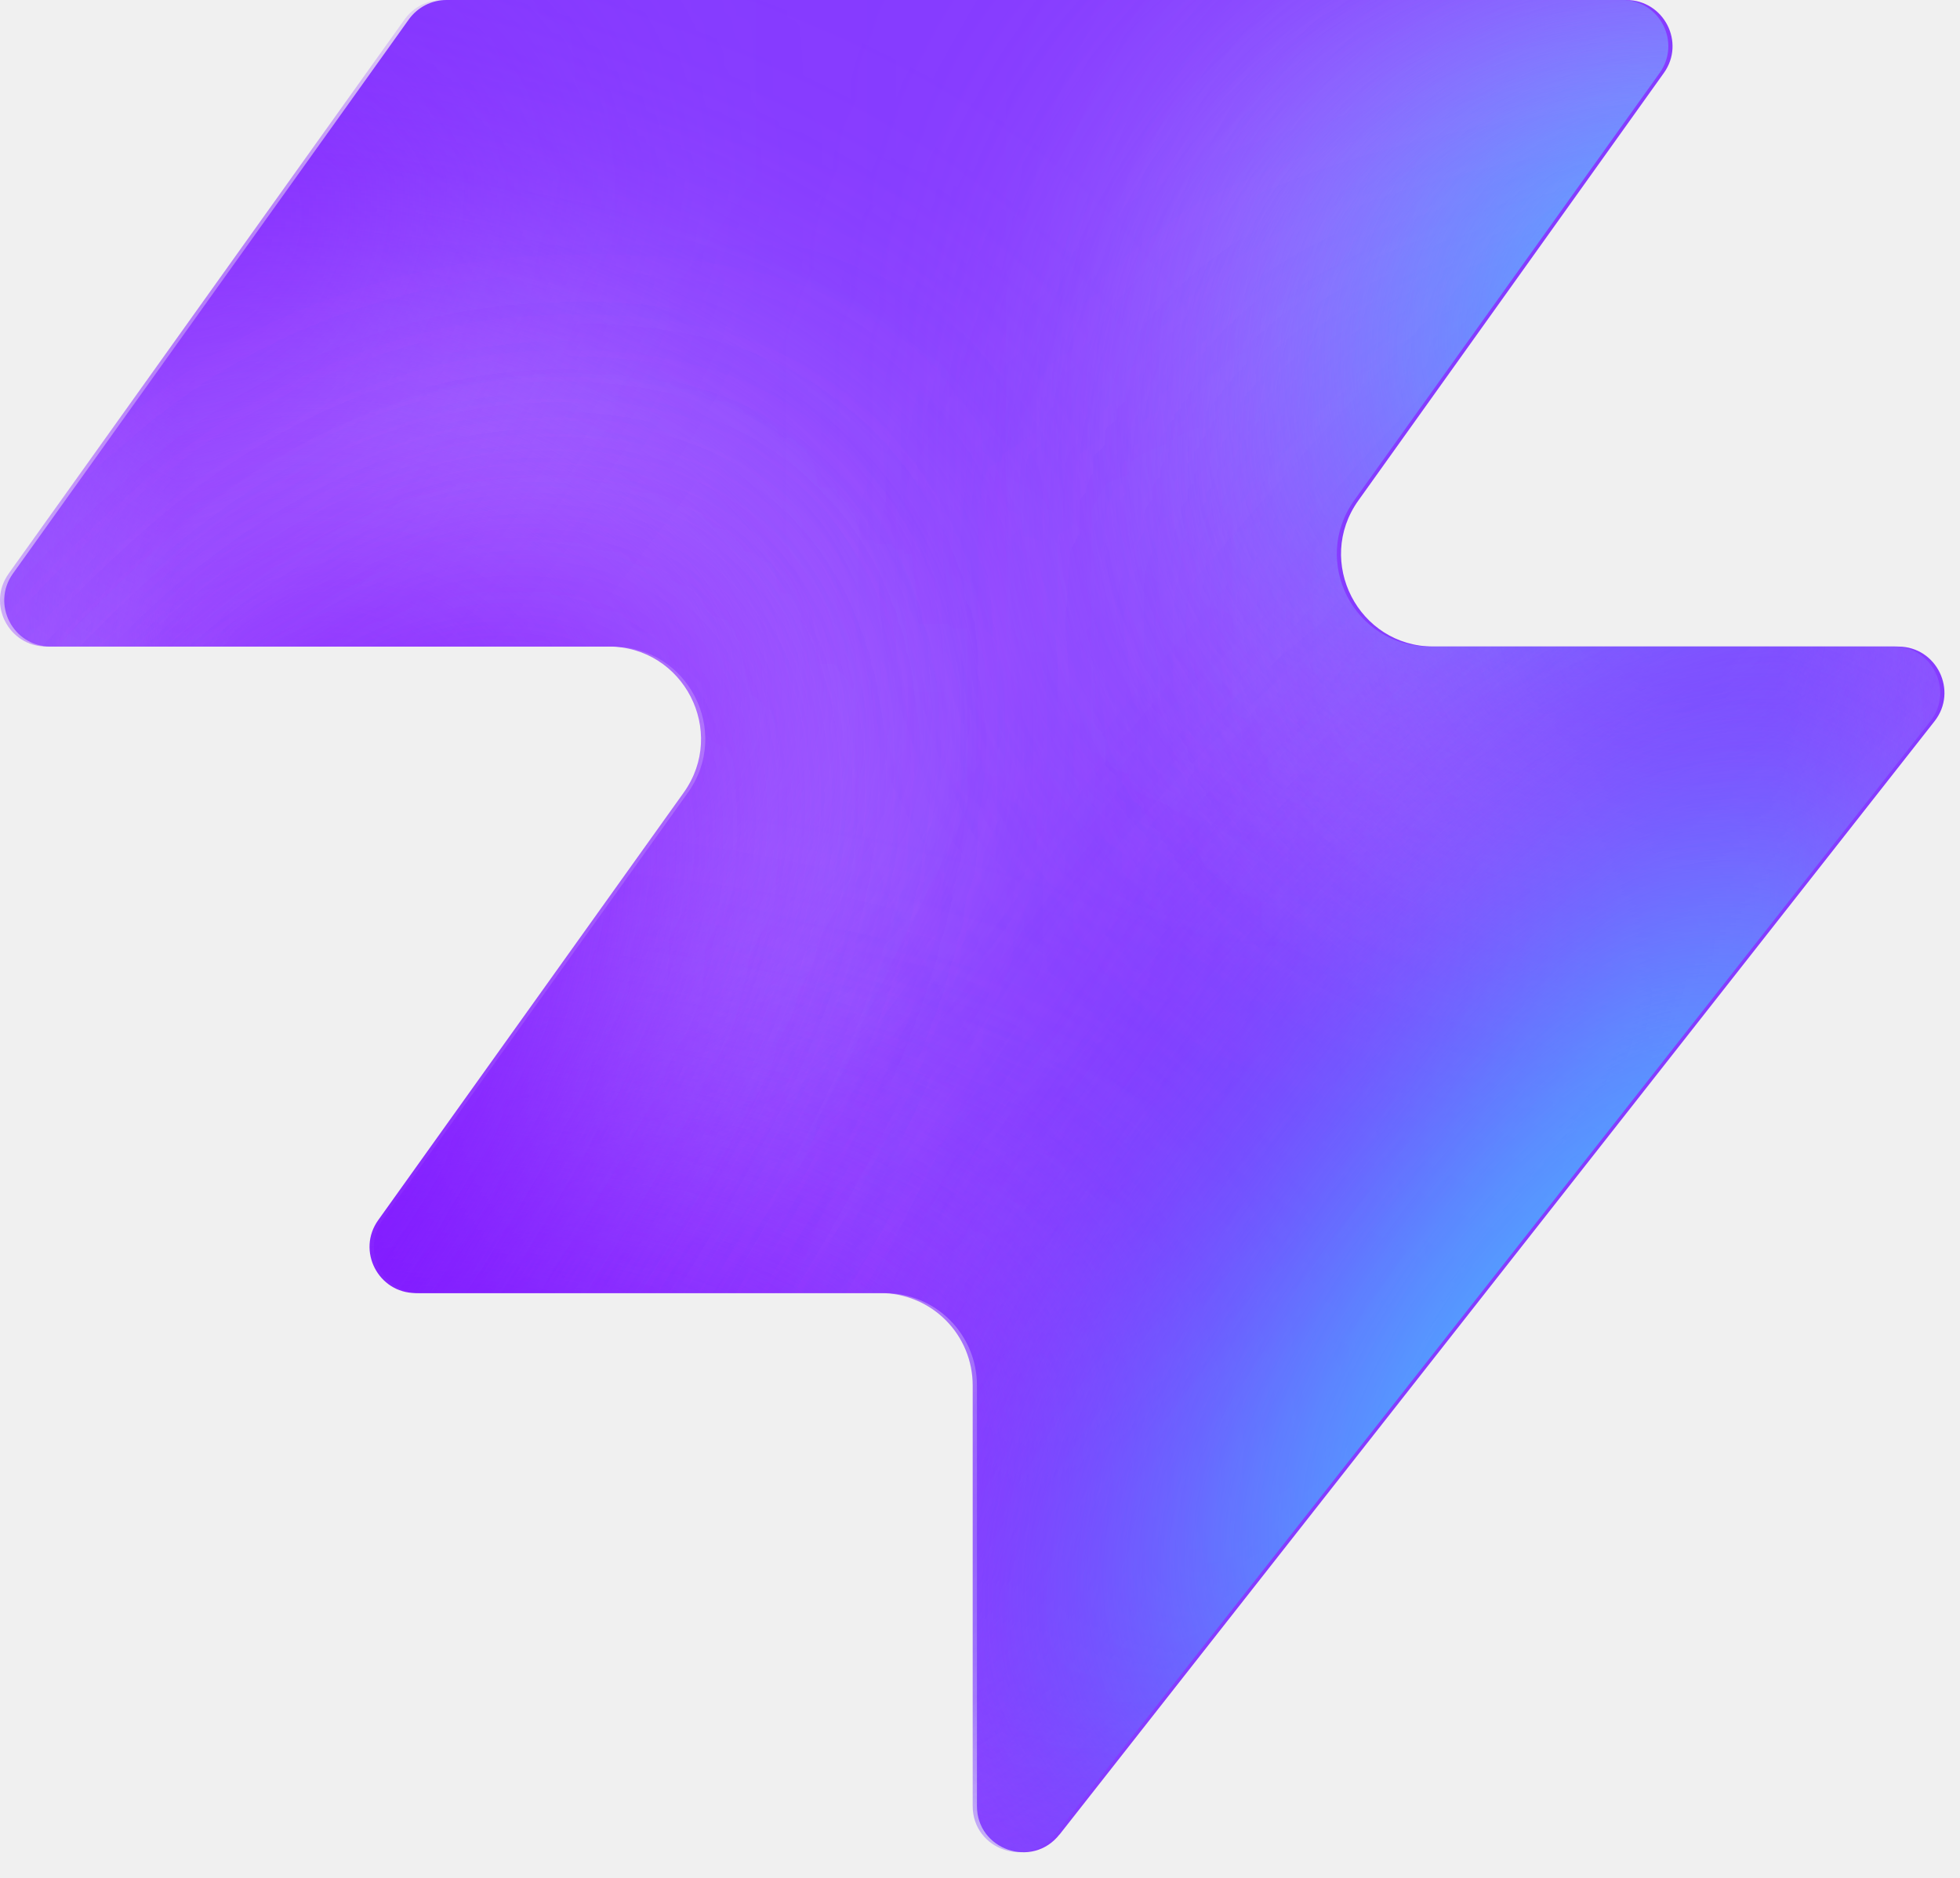
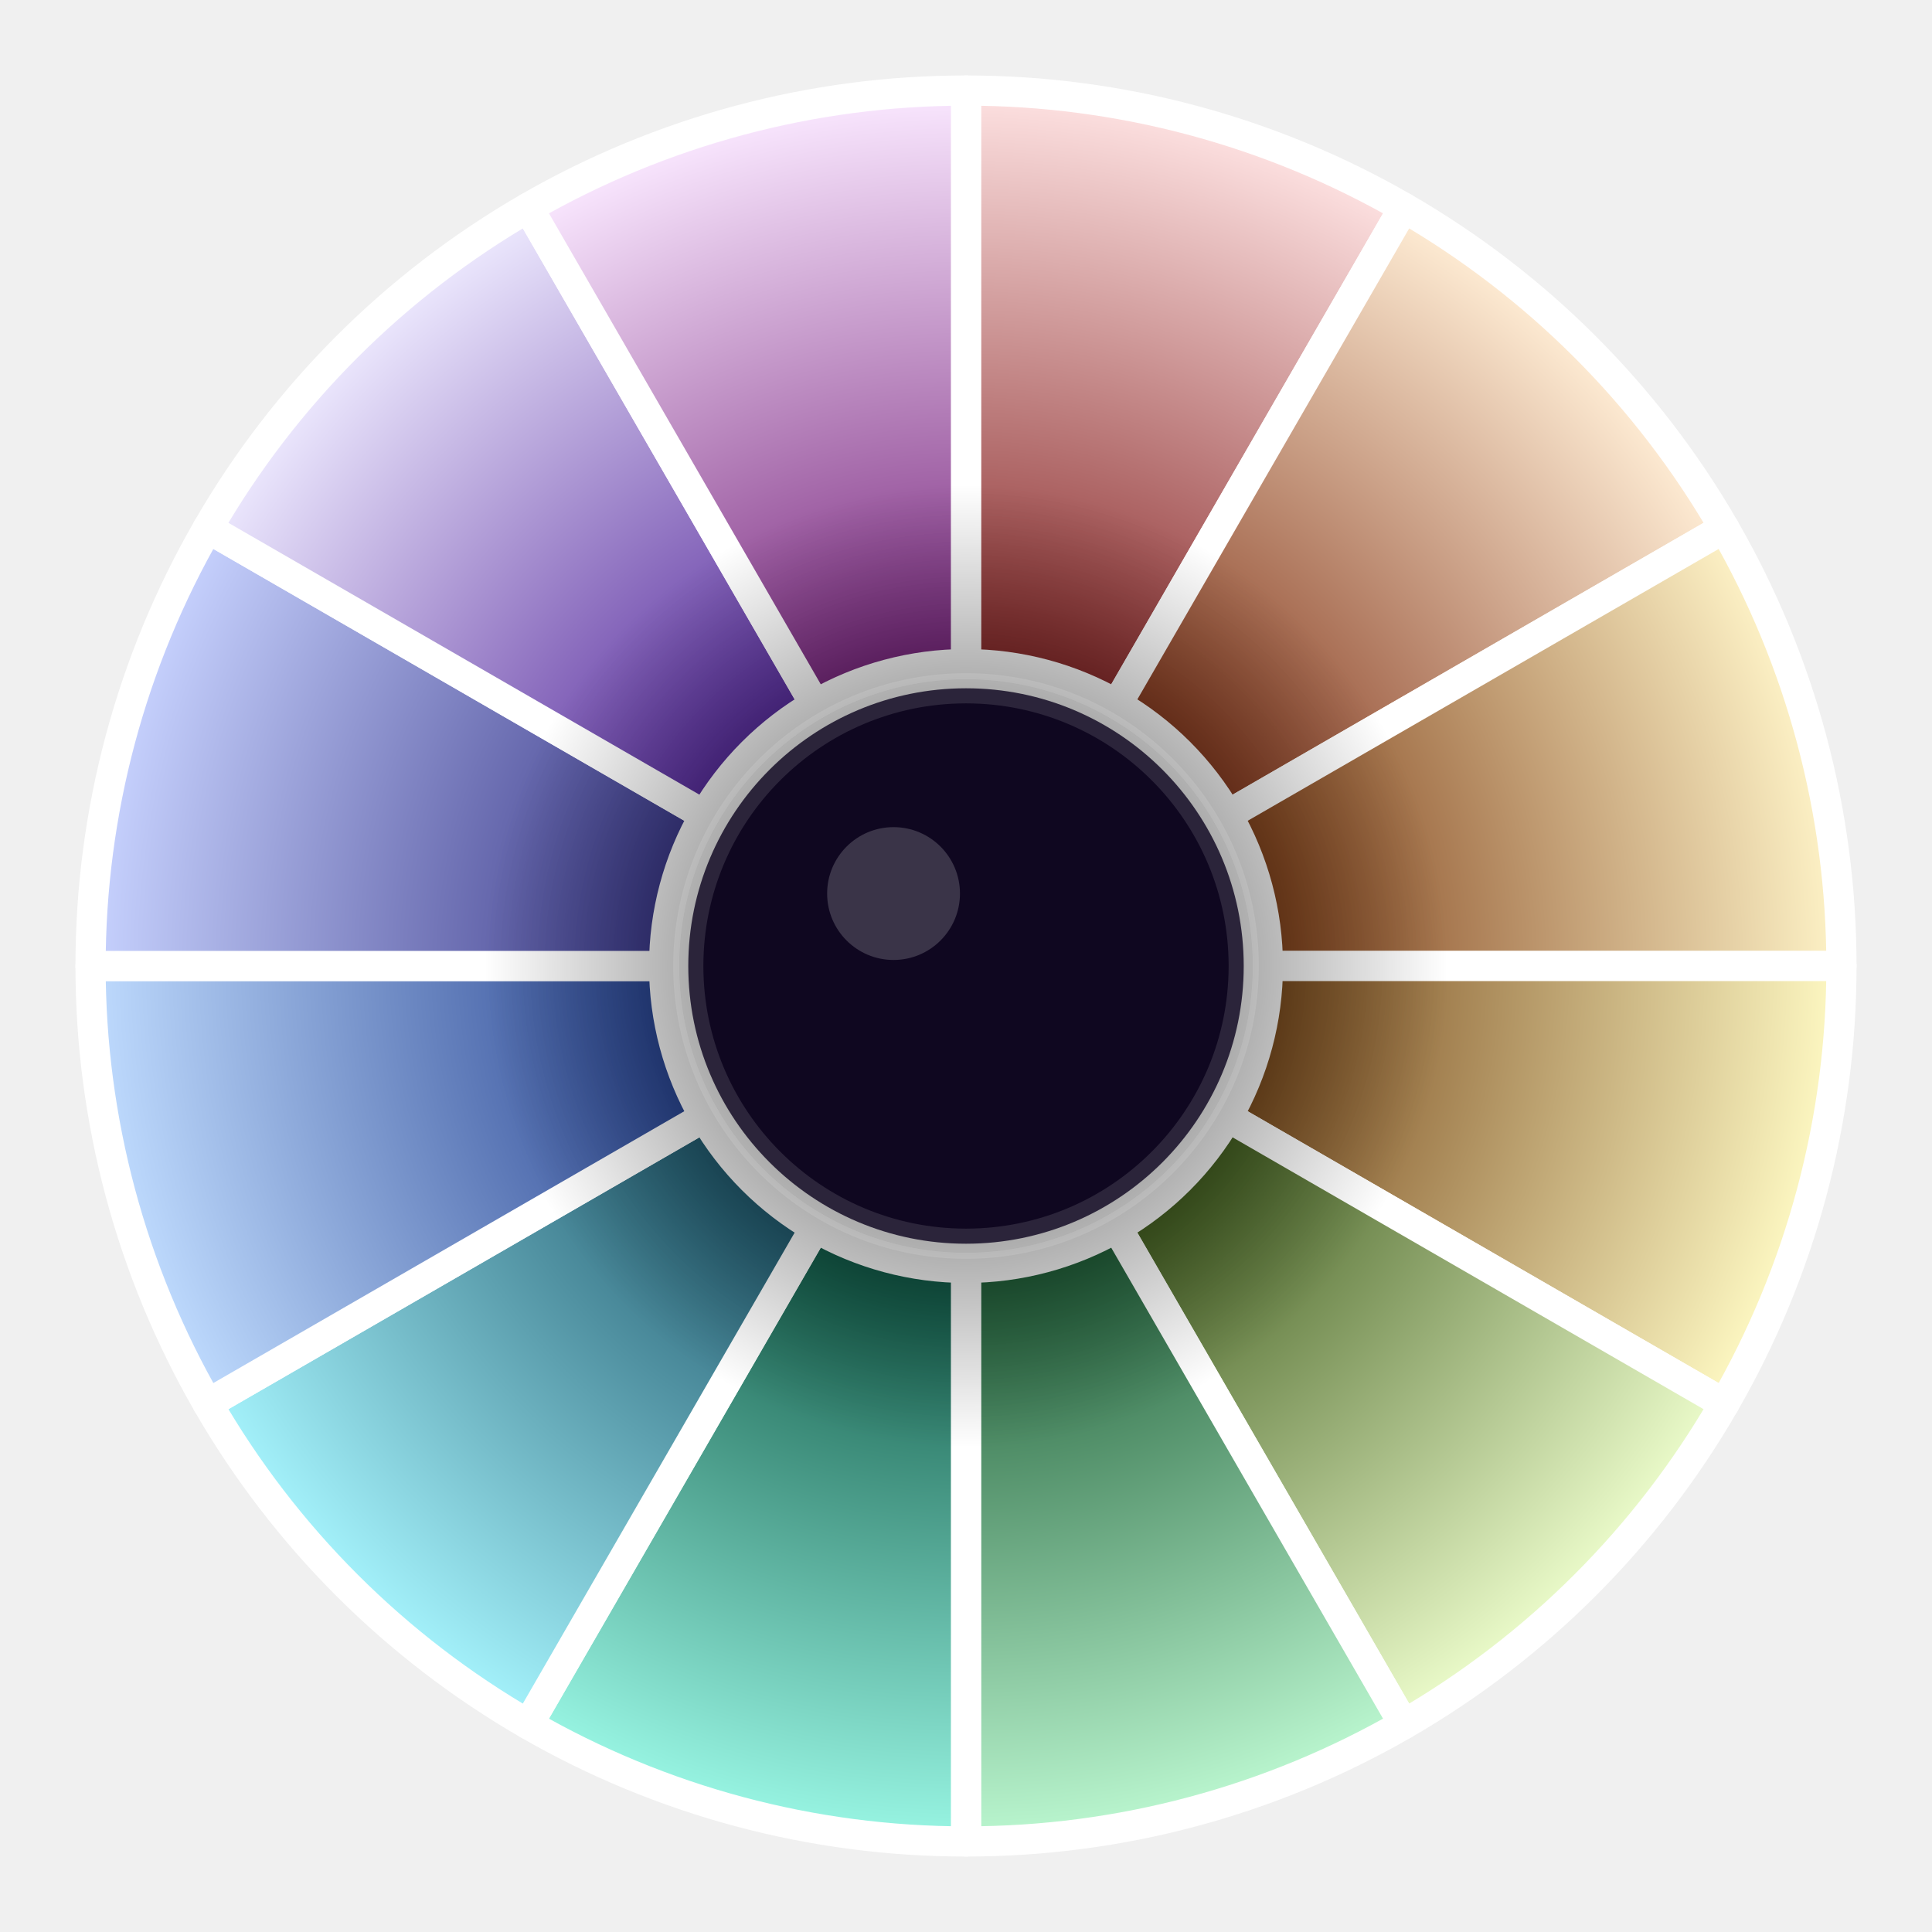
- <svg xmlns="http://www.w3.org/2000/svg" width="48" height="46" fill="none" viewBox="0 0 48 46">
-   <path fill="#863bff" d="M25.946 44.938c-.664.845-2.021.375-2.021-.698V33.937a2.26 2.26 0 0 0-2.262-2.262H10.287c-.92 0-1.456-1.04-.92-1.788l7.48-10.471c1.07-1.497 0-3.578-1.842-3.578H1.237c-.92 0-1.456-1.04-.92-1.788L10.013.474c.214-.297.556-.474.92-.474h28.894c.92 0 1.456 1.04.92 1.788l-7.48 10.471c-1.07 1.498 0 3.579 1.842 3.579h11.377c.943 0 1.473 1.088.89 1.83L25.947 44.94z" style="fill:#863bff;fill:color(display-p3 .525 .23 1);fill-opacity:1" />
-   <mask id="a" width="48" height="46" x="0" y="0" maskUnits="userSpaceOnUse" style="mask-type:alpha">
-     <path fill="#000" d="M25.842 44.938c-.664.844-2.021.375-2.021-.698V33.937a2.26 2.26 0 0 0-2.262-2.262H10.183c-.92 0-1.456-1.04-.92-1.788l7.48-10.471c1.07-1.498 0-3.579-1.842-3.579H1.133c-.92 0-1.456-1.04-.92-1.787L9.91.473c.214-.297.556-.474.92-.474h28.894c.92 0 1.456 1.04.92 1.788l-7.48 10.471c-1.07 1.498 0 3.578 1.842 3.578h11.377c.943 0 1.473 1.088.89 1.832L25.843 44.94z" style="fill:#000;fill-opacity:1" />
-   </mask>
-   <g mask="url(#a)">
-     <g filter="url(#b)">
-       <ellipse cx="5.508" cy="14.704" fill="#ede6ff" rx="5.508" ry="14.704" style="fill:#ede6ff;fill:color(display-p3 .927 .903 1);fill-opacity:1" transform="matrix(.00324 1 1 -.00324 -4.47 31.516)" />
-     </g>
-     <g filter="url(#c)">
-       <ellipse cx="10.399" cy="29.851" fill="#ede6ff" rx="10.399" ry="29.851" style="fill:#ede6ff;fill:color(display-p3 .927 .903 1);fill-opacity:1" transform="matrix(.00324 1 1 -.00324 -39.328 7.883)" />
-     </g>
-     <g filter="url(#d)">
-       <ellipse cx="5.508" cy="30.487" fill="#7e14ff" rx="5.508" ry="30.487" style="fill:#7e14ff;fill:color(display-p3 .492 .077 1);fill-opacity:1" transform="rotate(89.814 -25.913 -14.639)scale(1 -1)" />
-     </g>
-     <g filter="url(#e)">
-       <ellipse cx="5.508" cy="30.599" fill="#7e14ff" rx="5.508" ry="30.599" style="fill:#7e14ff;fill:color(display-p3 .492 .077 1);fill-opacity:1" transform="rotate(89.814 -32.644 -3.334)scale(1 -1)" />
-     </g>
-     <g filter="url(#f)">
-       <ellipse cx="5.508" cy="30.599" fill="#7e14ff" rx="5.508" ry="30.599" style="fill:#7e14ff;fill:color(display-p3 .492 .077 1);fill-opacity:1" transform="matrix(.00324 1 1 -.00324 -34.34 30.47)" />
-     </g>
-     <g filter="url(#g)">
-       <ellipse cx="14.072" cy="22.078" fill="#ede6ff" rx="14.072" ry="22.078" style="fill:#ede6ff;fill:color(display-p3 .927 .903 1);fill-opacity:1" transform="rotate(93.35 24.506 48.493)scale(-1 1)" />
-     </g>
-     <g filter="url(#h)">
-       <ellipse cx="3.47" cy="21.501" fill="#7e14ff" rx="3.47" ry="21.501" style="fill:#7e14ff;fill:color(display-p3 .492 .077 1);fill-opacity:1" transform="rotate(89.009 28.708 47.59)scale(-1 1)" />
-     </g>
-     <g filter="url(#i)">
-       <ellipse cx="3.47" cy="21.501" fill="#7e14ff" rx="3.47" ry="21.501" style="fill:#7e14ff;fill:color(display-p3 .492 .077 1);fill-opacity:1" transform="rotate(89.009 28.708 47.59)scale(-1 1)" />
-     </g>
-     <g filter="url(#j)">
-       <ellipse cx=".387" cy="8.972" fill="#7e14ff" rx="4.407" ry="29.108" style="fill:#7e14ff;fill:color(display-p3 .492 .077 1);fill-opacity:1" transform="rotate(39.51 .387 8.972)" />
-     </g>
-     <g filter="url(#k)">
-       <ellipse cx="47.523" cy="-6.092" fill="#7e14ff" rx="4.407" ry="29.108" style="fill:#7e14ff;fill:color(display-p3 .492 .077 1);fill-opacity:1" transform="rotate(37.892 47.523 -6.092)" />
-     </g>
-     <g filter="url(#l)">
-       <ellipse cx="41.412" cy="6.333" fill="#47bfff" rx="5.971" ry="9.665" style="fill:#47bfff;fill:color(display-p3 .28 .748 1);fill-opacity:1" transform="rotate(37.892 41.412 6.333)" />
-     </g>
-     <g filter="url(#m)">
-       <ellipse cx="-1.879" cy="38.332" fill="#7e14ff" rx="4.407" ry="29.108" style="fill:#7e14ff;fill:color(display-p3 .492 .077 1);fill-opacity:1" transform="rotate(37.892 -1.88 38.332)" />
-     </g>
-     <g filter="url(#n)">
-       <ellipse cx="-1.879" cy="38.332" fill="#7e14ff" rx="4.407" ry="29.108" style="fill:#7e14ff;fill:color(display-p3 .492 .077 1);fill-opacity:1" transform="rotate(37.892 -1.88 38.332)" />
-     </g>
-     <g filter="url(#o)">
-       <ellipse cx="35.651" cy="29.907" fill="#7e14ff" rx="4.407" ry="29.108" style="fill:#7e14ff;fill:color(display-p3 .492 .077 1);fill-opacity:1" transform="rotate(37.892 35.651 29.907)" />
-     </g>
-     <g filter="url(#p)">
-       <ellipse cx="38.418" cy="32.4" fill="#47bfff" rx="5.971" ry="15.297" style="fill:#47bfff;fill:color(display-p3 .28 .748 1);fill-opacity:1" transform="rotate(37.892 38.418 32.4)" />
-     </g>
-   </g>
+ <svg xmlns="http://www.w3.org/2000/svg" viewBox="0 0 32 32" fill="none">
  <defs>
-     <filter id="b" width="60.045" height="41.654" x="-19.77" y="16.149" color-interpolation-filters="sRGB" filterUnits="userSpaceOnUse">
-       <feFlood flood-opacity="0" result="BackgroundImageFix" />
-       <feBlend in="SourceGraphic" in2="BackgroundImageFix" result="shape" />
-       <feGaussianBlur result="effect1_foregroundBlur_2002_17158" stdDeviation="7.659" />
-     </filter>
-     <filter id="c" width="90.34" height="51.437" x="-54.613" y="-7.533" color-interpolation-filters="sRGB" filterUnits="userSpaceOnUse">
-       <feFlood flood-opacity="0" result="BackgroundImageFix" />
-       <feBlend in="SourceGraphic" in2="BackgroundImageFix" result="shape" />
-       <feGaussianBlur result="effect1_foregroundBlur_2002_17158" stdDeviation="7.659" />
-     </filter>
-     <filter id="d" width="79.355" height="29.4" x="-49.64" y="2.03" color-interpolation-filters="sRGB" filterUnits="userSpaceOnUse">
-       <feFlood flood-opacity="0" result="BackgroundImageFix" />
-       <feBlend in="SourceGraphic" in2="BackgroundImageFix" result="shape" />
-       <feGaussianBlur result="effect1_foregroundBlur_2002_17158" stdDeviation="4.596" />
-     </filter>
-     <filter id="e" width="79.579" height="29.4" x="-45.045" y="20.029" color-interpolation-filters="sRGB" filterUnits="userSpaceOnUse">
-       <feFlood flood-opacity="0" result="BackgroundImageFix" />
-       <feBlend in="SourceGraphic" in2="BackgroundImageFix" result="shape" />
-       <feGaussianBlur result="effect1_foregroundBlur_2002_17158" stdDeviation="4.596" />
-     </filter>
-     <filter id="f" width="79.579" height="29.4" x="-43.513" y="21.178" color-interpolation-filters="sRGB" filterUnits="userSpaceOnUse">
-       <feFlood flood-opacity="0" result="BackgroundImageFix" />
-       <feBlend in="SourceGraphic" in2="BackgroundImageFix" result="shape" />
-       <feGaussianBlur result="effect1_foregroundBlur_2002_17158" stdDeviation="4.596" />
-     </filter>
-     <filter id="g" width="74.749" height="58.852" x="15.756" y="-17.901" color-interpolation-filters="sRGB" filterUnits="userSpaceOnUse">
-       <feFlood flood-opacity="0" result="BackgroundImageFix" />
-       <feBlend in="SourceGraphic" in2="BackgroundImageFix" result="shape" />
-       <feGaussianBlur result="effect1_foregroundBlur_2002_17158" stdDeviation="7.659" />
-     </filter>
-     <filter id="h" width="61.377" height="25.362" x="23.548" y="2.284" color-interpolation-filters="sRGB" filterUnits="userSpaceOnUse">
-       <feFlood flood-opacity="0" result="BackgroundImageFix" />
-       <feBlend in="SourceGraphic" in2="BackgroundImageFix" result="shape" />
-       <feGaussianBlur result="effect1_foregroundBlur_2002_17158" stdDeviation="4.596" />
-     </filter>
-     <filter id="i" width="61.377" height="25.362" x="23.548" y="2.284" color-interpolation-filters="sRGB" filterUnits="userSpaceOnUse">
-       <feFlood flood-opacity="0" result="BackgroundImageFix" />
-       <feBlend in="SourceGraphic" in2="BackgroundImageFix" result="shape" />
-       <feGaussianBlur result="effect1_foregroundBlur_2002_17158" stdDeviation="4.596" />
-     </filter>
-     <filter id="j" width="56.045" height="63.649" x="-27.636" y="-22.853" color-interpolation-filters="sRGB" filterUnits="userSpaceOnUse">
-       <feFlood flood-opacity="0" result="BackgroundImageFix" />
-       <feBlend in="SourceGraphic" in2="BackgroundImageFix" result="shape" />
-       <feGaussianBlur result="effect1_foregroundBlur_2002_17158" stdDeviation="4.596" />
-     </filter>
-     <filter id="k" width="54.814" height="64.646" x="20.116" y="-38.415" color-interpolation-filters="sRGB" filterUnits="userSpaceOnUse">
-       <feFlood flood-opacity="0" result="BackgroundImageFix" />
-       <feBlend in="SourceGraphic" in2="BackgroundImageFix" result="shape" />
-       <feGaussianBlur result="effect1_foregroundBlur_2002_17158" stdDeviation="4.596" />
-     </filter>
-     <filter id="l" width="33.541" height="35.313" x="24.641" y="-11.323" color-interpolation-filters="sRGB" filterUnits="userSpaceOnUse">
-       <feFlood flood-opacity="0" result="BackgroundImageFix" />
-       <feBlend in="SourceGraphic" in2="BackgroundImageFix" result="shape" />
-       <feGaussianBlur result="effect1_foregroundBlur_2002_17158" stdDeviation="4.596" />
-     </filter>
-     <filter id="m" width="54.814" height="64.646" x="-29.286" y="6.009" color-interpolation-filters="sRGB" filterUnits="userSpaceOnUse">
-       <feFlood flood-opacity="0" result="BackgroundImageFix" />
-       <feBlend in="SourceGraphic" in2="BackgroundImageFix" result="shape" />
-       <feGaussianBlur result="effect1_foregroundBlur_2002_17158" stdDeviation="4.596" />
-     </filter>
-     <filter id="n" width="54.814" height="64.646" x="-29.286" y="6.009" color-interpolation-filters="sRGB" filterUnits="userSpaceOnUse">
-       <feFlood flood-opacity="0" result="BackgroundImageFix" />
-       <feBlend in="SourceGraphic" in2="BackgroundImageFix" result="shape" />
-       <feGaussianBlur result="effect1_foregroundBlur_2002_17158" stdDeviation="4.596" />
-     </filter>
-     <filter id="o" width="54.814" height="64.646" x="8.244" y="-2.416" color-interpolation-filters="sRGB" filterUnits="userSpaceOnUse">
-       <feFlood flood-opacity="0" result="BackgroundImageFix" />
-       <feBlend in="SourceGraphic" in2="BackgroundImageFix" result="shape" />
-       <feGaussianBlur result="effect1_foregroundBlur_2002_17158" stdDeviation="4.596" />
-     </filter>
-     <filter id="p" width="39.409" height="43.623" x="18.713" y="10.588" color-interpolation-filters="sRGB" filterUnits="userSpaceOnUse">
-       <feFlood flood-opacity="0" result="BackgroundImageFix" />
-       <feBlend in="SourceGraphic" in2="BackgroundImageFix" result="shape" />
-       <feGaussianBlur result="effect1_foregroundBlur_2002_17158" stdDeviation="4.596" />
-     </filter>
+     <radialGradient id="gr" cx="16" cy="16" r="14.5" gradientUnits="userSpaceOnUse">
+       <stop offset="0.30" stop-color="#7f1d1d" />
+       <stop offset="1" stop-color="#fee2e2" />
+     </radialGradient>
+     <radialGradient id="go" cx="16" cy="16" r="14.5" gradientUnits="userSpaceOnUse">
+       <stop offset="0.30" stop-color="#7c2d12" />
+       <stop offset="1" stop-color="#ffedd5" />
+     </radialGradient>
+     <radialGradient id="ga" cx="16" cy="16" r="14.5" gradientUnits="userSpaceOnUse">
+       <stop offset="0.30" stop-color="#78350f" />
+       <stop offset="1" stop-color="#fef3c7" />
+     </radialGradient>
+     <radialGradient id="gy" cx="16" cy="16" r="14.5" gradientUnits="userSpaceOnUse">
+       <stop offset="0.30" stop-color="#713f12" />
+       <stop offset="1" stop-color="#fef9c3" />
+     </radialGradient>
+     <radialGradient id="gl" cx="16" cy="16" r="14.5" gradientUnits="userSpaceOnUse">
+       <stop offset="0.30" stop-color="#365314" />
+       <stop offset="1" stop-color="#ecfccb" />
+     </radialGradient>
+     <radialGradient id="gg" cx="16" cy="16" r="14.5" gradientUnits="userSpaceOnUse">
+       <stop offset="0.30" stop-color="#14532d" />
+       <stop offset="1" stop-color="#bbf7d0" />
+     </radialGradient>
+     <radialGradient id="gem" cx="16" cy="16" r="14.5" gradientUnits="userSpaceOnUse">
+       <stop offset="0.30" stop-color="#064e3b" />
+       <stop offset="1" stop-color="#99f6e4" />
+     </radialGradient>
+     <radialGradient id="gc" cx="16" cy="16" r="14.5" gradientUnits="userSpaceOnUse">
+       <stop offset="0.30" stop-color="#164e63" />
+       <stop offset="1" stop-color="#a5f3fc" />
+     </radialGradient>
+     <radialGradient id="gb" cx="16" cy="16" r="14.5" gradientUnits="userSpaceOnUse">
+       <stop offset="0.30" stop-color="#1e3a8a" />
+       <stop offset="1" stop-color="#bfdbfe" />
+     </radialGradient>
+     <radialGradient id="gi" cx="16" cy="16" r="14.5" gradientUnits="userSpaceOnUse">
+       <stop offset="0.30" stop-color="#312e81" />
+       <stop offset="1" stop-color="#c7d2fe" />
+     </radialGradient>
+     <radialGradient id="gv" cx="16" cy="16" r="14.5" gradientUnits="userSpaceOnUse">
+       <stop offset="0.30" stop-color="#4c1d95" />
+       <stop offset="1" stop-color="#ede9fe" />
+     </radialGradient>
+     <radialGradient id="gf" cx="16" cy="16" r="14.5" gradientUnits="userSpaceOnUse">
+       <stop offset="0.30" stop-color="#701a75" />
+       <stop offset="1" stop-color="#fae8ff" />
+     </radialGradient>
+     <radialGradient id="gvignette" cx="16" cy="16" r="14.5" gradientUnits="userSpaceOnUse">
+       <stop offset="0.30" stop-color="#000" stop-opacity="0.35" />
+       <stop offset="0.55" stop-color="#000" stop-opacity="0" />
+     </radialGradient>
  </defs>
+   <path fill="url(#gr)" stroke="white" stroke-width="0.5" stroke-linejoin="round" d="M16,11 L16,1.5 A14.5,14.5,0,0,1,23.25,3.44 L18.5,11.67 A5,5,0,0,0,16,11Z" />
+   <path fill="url(#go)" stroke="white" stroke-width="0.5" stroke-linejoin="round" d="M18.5,11.67 L23.25,3.44 A14.5,14.5,0,0,1,28.56,8.75 L20.33,13.5 A5,5,0,0,0,18.5,11.67Z" />
+   <path fill="url(#ga)" stroke="white" stroke-width="0.5" stroke-linejoin="round" d="M20.33,13.5 L28.56,8.75 A14.5,14.5,0,0,1,30.5,16 L21,16 A5,5,0,0,0,20.33,13.5Z" />
+   <path fill="url(#gy)" stroke="white" stroke-width="0.5" stroke-linejoin="round" d="M21,16 L30.5,16 A14.5,14.5,0,0,1,28.56,23.25 L20.33,18.5 A5,5,0,0,0,21,16Z" />
+   <path fill="url(#gl)" stroke="white" stroke-width="0.5" stroke-linejoin="round" d="M20.33,18.5 L28.56,23.25 A14.5,14.5,0,0,1,23.25,28.56 L18.5,20.33 A5,5,0,0,0,20.33,18.5Z" />
+   <path fill="url(#gg)" stroke="white" stroke-width="0.5" stroke-linejoin="round" d="M18.5,20.33 L23.25,28.56 A14.5,14.5,0,0,1,16,30.5 L16,21 A5,5,0,0,0,18.5,20.33Z" />
+   <path fill="url(#gem)" stroke="white" stroke-width="0.5" stroke-linejoin="round" d="M16,21 L16,30.5 A14.5,14.5,0,0,1,8.75,28.56 L13.5,20.33 A5,5,0,0,0,16,21Z" />
+   <path fill="url(#gc)" stroke="white" stroke-width="0.5" stroke-linejoin="round" d="M13.5,20.33 L8.75,28.56 A14.5,14.5,0,0,1,3.44,23.25 L11.67,18.5 A5,5,0,0,0,13.5,20.33Z" />
+   <path fill="url(#gb)" stroke="white" stroke-width="0.5" stroke-linejoin="round" d="M11.67,18.5 L3.44,23.25 A14.5,14.5,0,0,1,1.5,16 L11,16 A5,5,0,0,0,11.67,18.5Z" />
+   <path fill="url(#gi)" stroke="white" stroke-width="0.5" stroke-linejoin="round" d="M11,16 L1.5,16 A14.5,14.5,0,0,1,3.44,8.75 L11.67,13.5 A5,5,0,0,0,11,16Z" />
+   <path fill="url(#gv)" stroke="white" stroke-width="0.5" stroke-linejoin="round" d="M11.67,13.5 L3.44,8.75 A14.5,14.5,0,0,1,8.75,3.44 L13.5,11.67 A5,5,0,0,0,11.67,13.5Z" />
+   <path fill="url(#gf)" stroke="white" stroke-width="0.5" stroke-linejoin="round" d="M13.5,11.67 L8.75,3.44 A14.5,14.5,0,0,1,16,1.5 L16,11 A5,5,0,0,0,13.5,11.67Z" />
+   <circle cx="16" cy="16" r="14.5" fill="url(#gvignette)" />
+   <circle cx="16" cy="16" r="4.6" fill="#0f0720" stroke="rgba(255,255,255,0.12)" stroke-width="0.5" />
+   <circle cx="14.8" cy="14.8" r="1.1" fill="white" fill-opacity="0.18" />
</svg>
